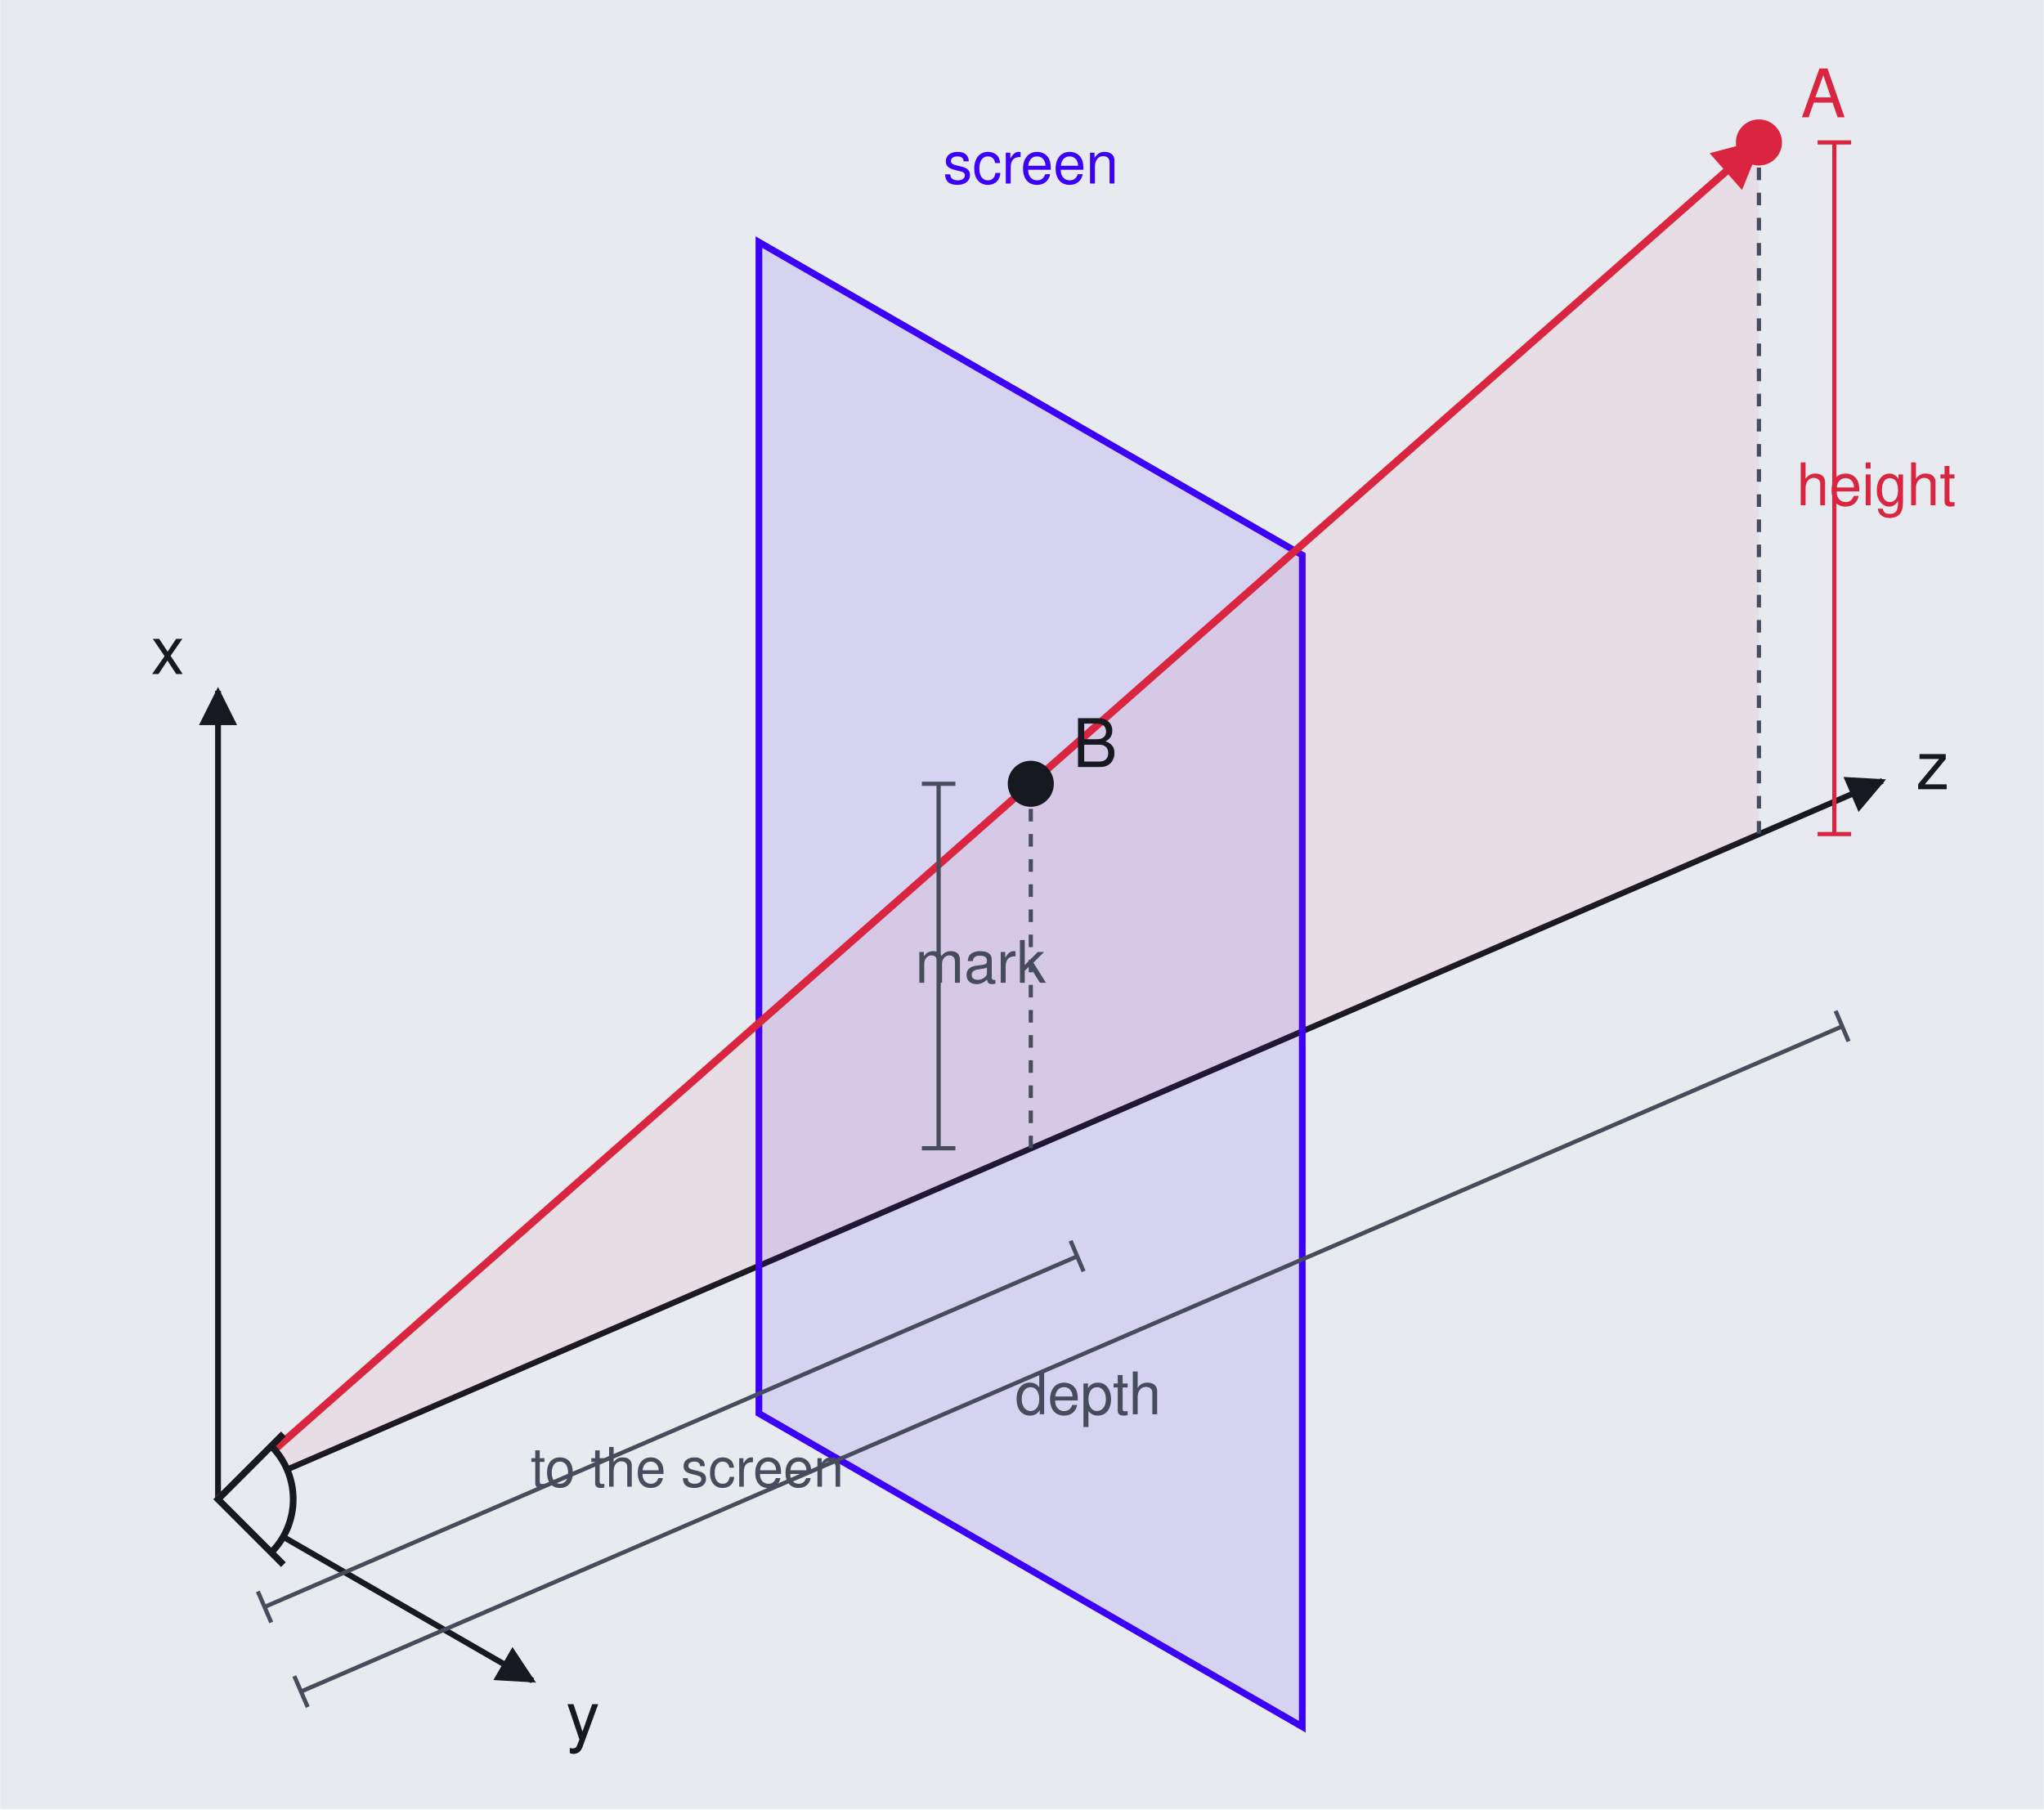
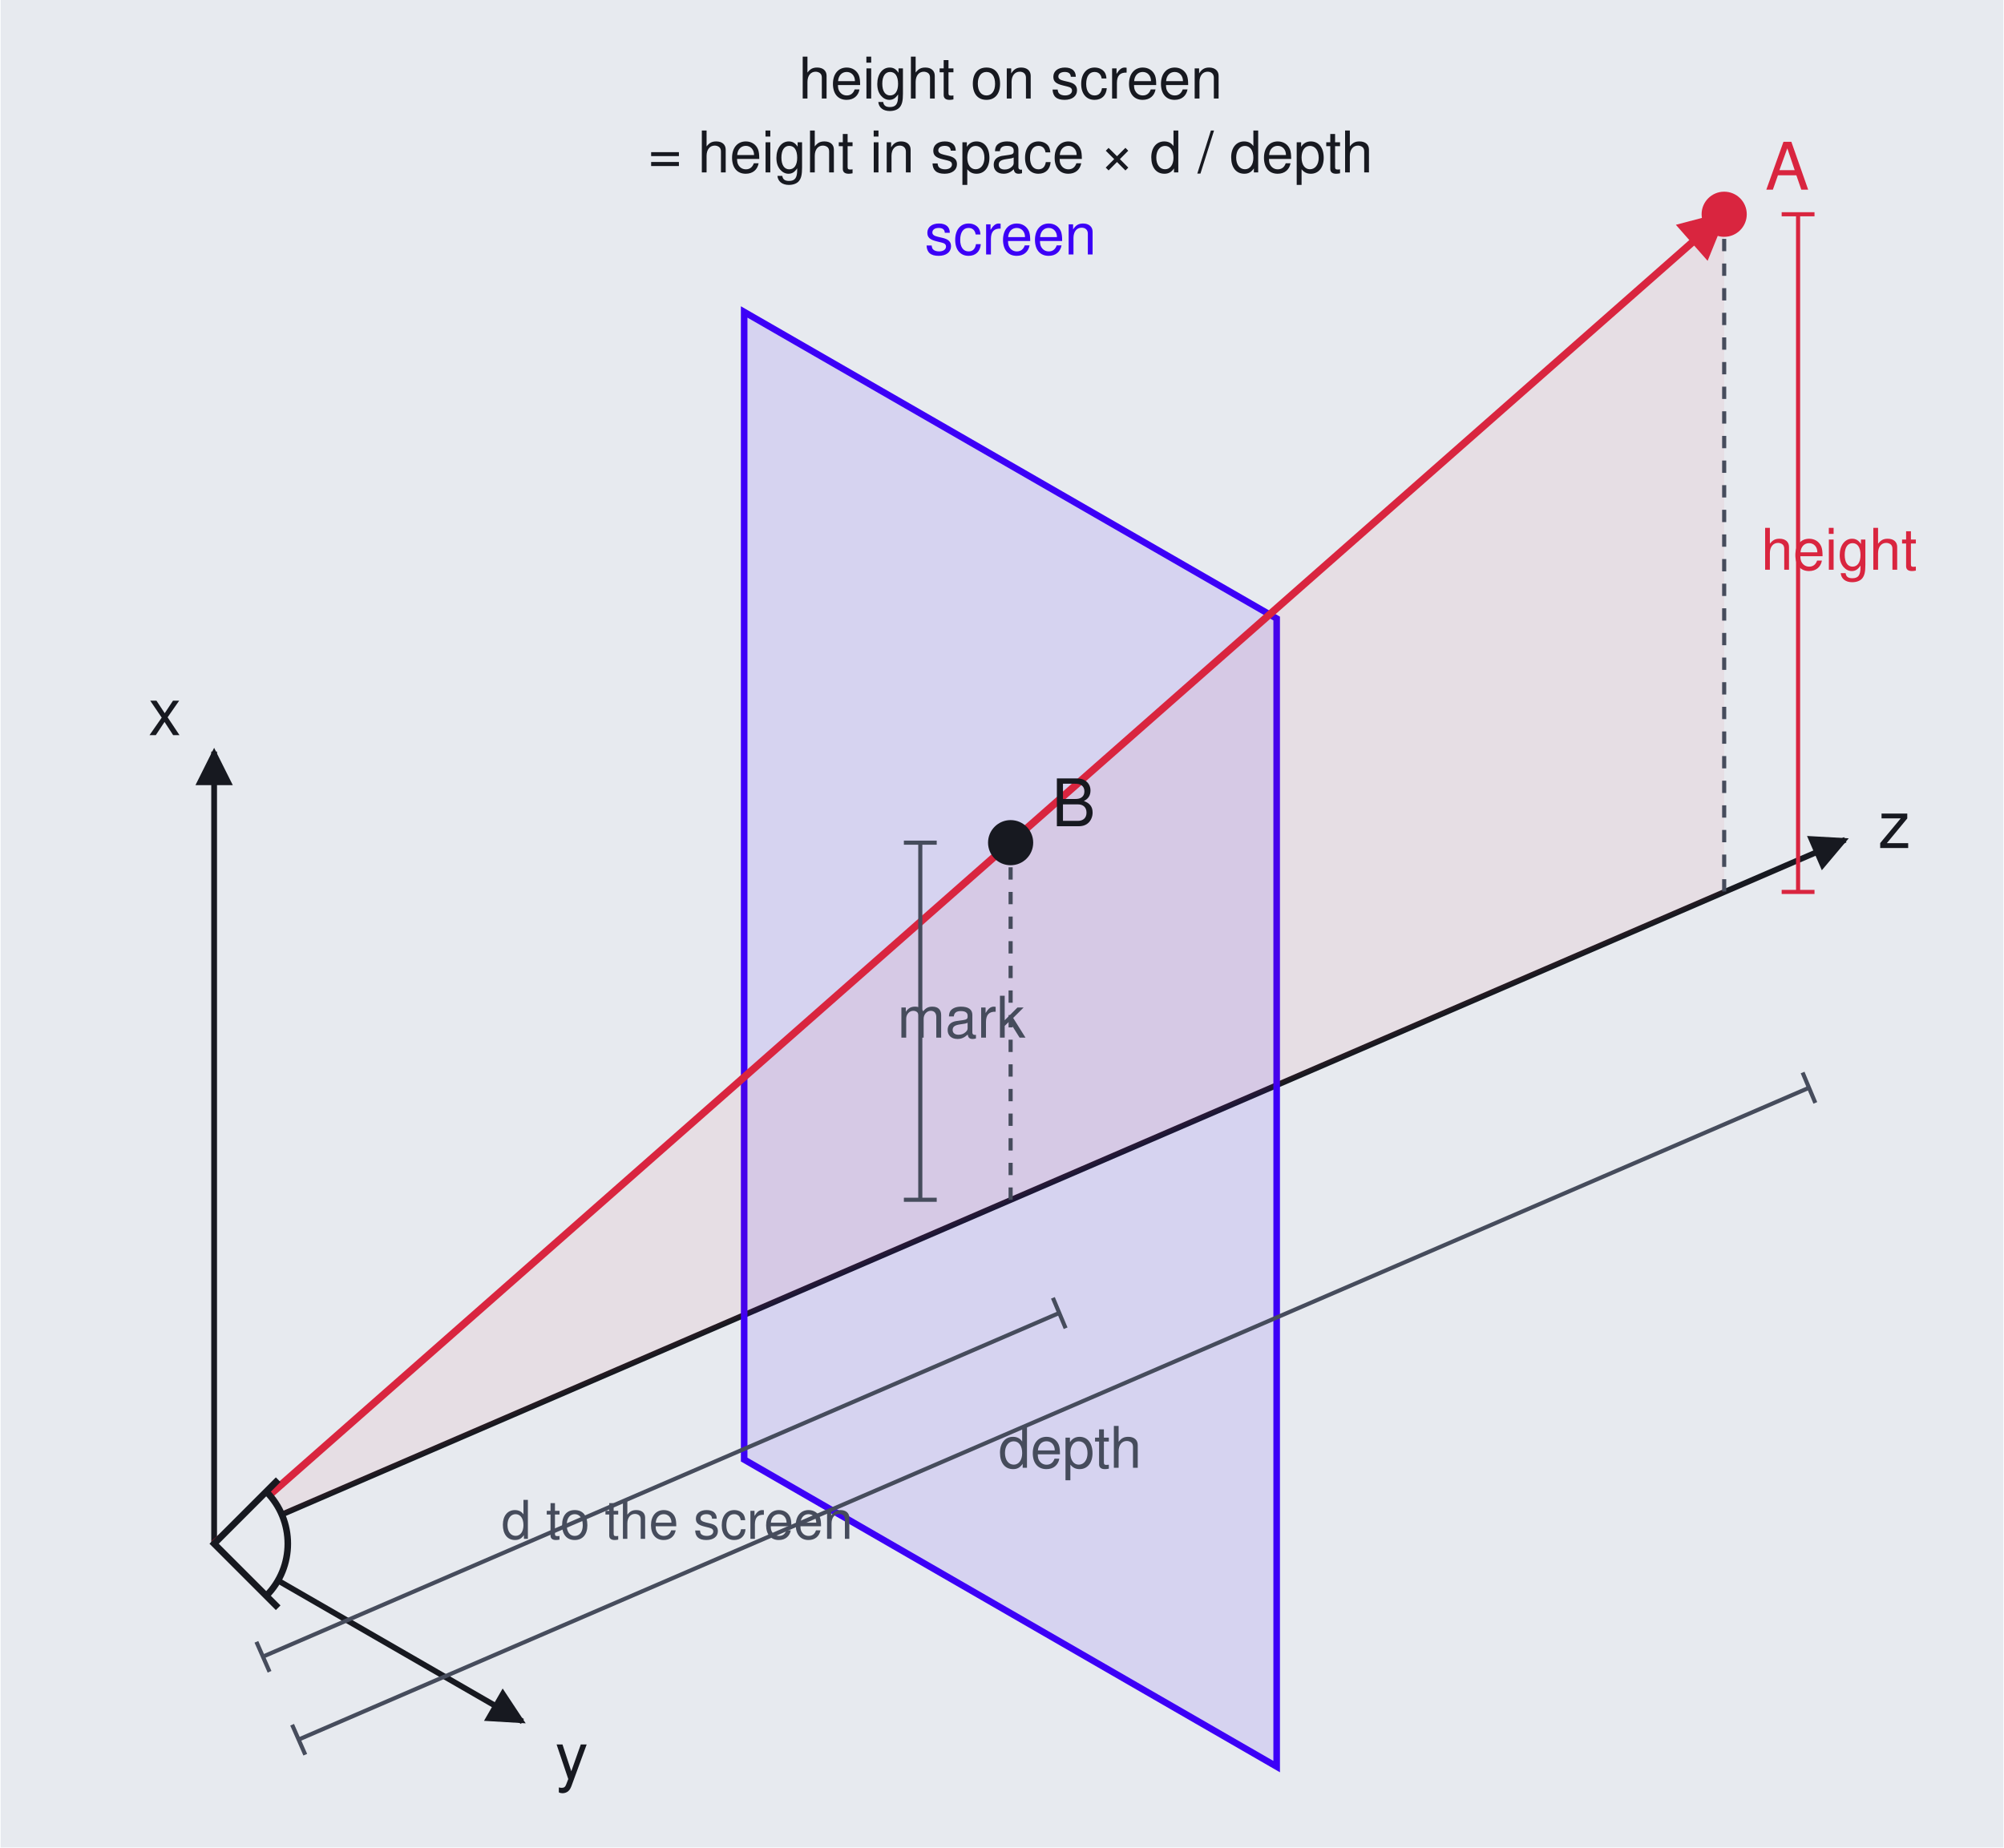
- <svg xmlns="http://www.w3.org/2000/svg" viewBox="18.0 -107.9 487.8 431.9" width="488" height="432" role="img">
-   <rect x="18.0" y="-107.9" width="487.8" height="431.9" fill="#e7eaef" />
+ <svg xmlns="http://www.w3.org/2000/svg" viewBox="18.0 -126.1 487.8 450.1" width="488" height="450" role="img">
+   <rect x="18.0" y="-126.1" width="487.8" height="450.1" fill="#e7eaef" />
  <defs>
    <marker id="pj-ink" viewBox="0 0 10 10" refX="9" refY="5" markerWidth="6.5" markerHeight="6.5" orient="auto">
      <path d="M0,0 L10,5 L0,10 z" fill="#171920" />
    </marker>
    <marker id="pj-coral" viewBox="0 0 10 10" refX="9" refY="5" markerWidth="6.5" markerHeight="6.5" orient="auto">
      <path d="M0,0 L10,5 L0,10 z" fill="#d9253f" />
    </marker>
    <marker id="pj-blue" viewBox="0 0 10 10" refX="9" refY="5" markerWidth="6.5" markerHeight="6.5" orient="auto">
      <path d="M0,0 L10,5 L0,10 z" fill="#3c00f7" />
    </marker>
  </defs>
  <line x1="70.0" y1="250.0" x2="467.3" y2="78.5" stroke="#171920" stroke-width="1.4" fill="none" marker-end="url(#pj-ink)" />
  <line x1="70.0" y1="250.0" x2="70.0" y2="57.0" stroke="#171920" stroke-width="1.4" fill="none" marker-end="url(#pj-ink)" />
  <line x1="70.0" y1="250.0" x2="145.1" y2="293.3" stroke="#171920" stroke-width="1.4" fill="none" marker-end="url(#pj-ink)" />
  <text x="475.3" y="80.5" font-family="ui-monospace, GeistMonoVariableVF, Helvetica, monospace" font-size="16" fill="#171920" text-anchor="start">z</text>
  <text x="54.0" y="53.0" font-family="ui-monospace, GeistMonoVariableVF, Helvetica, monospace" font-size="16" fill="#171920" text-anchor="start">x</text>
  <text x="153.1" y="307.3" font-family="ui-monospace, GeistMonoVariableVF, Helvetica, monospace" font-size="16" fill="#171920" text-anchor="start">y</text>
  <polygon points="199.1,-50.1 328.8,24.6 328.8,304.3 199.1,229.5" fill="#3c00f7" fill-opacity="0.10" stroke="#3c00f7" stroke-width="1.6" />
  <text x="264.0" y="-64.1" font-family="ui-monospace, GeistMonoVariableVF, Helvetica, monospace" font-size="14" fill="#3c00f7" text-anchor="middle">screen</text>
  <polygon points="70.0,250.0 437.8,-73.9 437.8,91.2" fill="#d9253f" fill-opacity="0.06" stroke="none" />
  <line x1="70.0" y1="250.0" x2="437.8" y2="-73.9" stroke="#d9253f" stroke-width="1.8" fill="none" marker-end="url(#pj-coral)" />
  <line x1="264.0" y1="79.2" x2="264.0" y2="166.2" stroke="#464c5c" stroke-width="1" fill="none" stroke-dasharray="3 3" />
  <line x1="437.8" y1="-73.9" x2="437.8" y2="91.2" stroke="#464c5c" stroke-width="1" fill="none" stroke-dasharray="3 3" />
  <path d="M70.0,250.0 L82.7,237.3 A18.0,18.0 0 0 1 82.7,262.7 Z" fill="#e7eaef" stroke="none" />
  <path d="M85.6,234.4 L70.0,250.0 L85.6,265.6" fill="none" stroke="#171920" stroke-width="1.6" stroke-linejoin="miter" />
  <path d="M82.7,237.3 A18.0,18.0 0 0 1 82.7,262.7" fill="none" stroke="#171920" stroke-width="1.6" />
  <circle cx="264.0" cy="79.2" r="5.5" fill="#171920" />
  <text x="274.0" y="75.2" font-family="ui-monospace, GeistMonoVariableVF, Helvetica, monospace" font-size="16" fill="#171920" text-anchor="start">B</text>
  <circle cx="437.8" cy="-73.9" r="5.5" fill="#d9253f" />
  <text x="447.8" y="-79.9" font-family="ui-monospace, GeistMonoVariableVF, Helvetica, monospace" font-size="16" fill="#d9253f" text-anchor="start">A</text>
-   <line x1="81.1" y1="275.7" x2="275.1" y2="192.0" stroke="#464c5c" stroke-width="1" fill="none" />
-   <line x1="79.5" y1="272.0" x2="82.7" y2="279.4" stroke="#464c5c" stroke-width="1" fill="none" />
-   <line x1="273.5" y1="188.3" x2="276.6" y2="195.6" stroke="#464c5c" stroke-width="1" fill="none" />
-   <text x="182.0" y="247.0" font-family="ui-monospace, GeistMonoVariableVF, Helvetica, monospace" font-size="13" fill="#464c5c" text-anchor="middle">to the screen</text>
-   <line x1="89.8" y1="295.9" x2="457.7" y2="137.1" stroke="#464c5c" stroke-width="1" fill="none" />
-   <line x1="88.2" y1="292.2" x2="91.4" y2="299.6" stroke="#464c5c" stroke-width="1" fill="none" />
-   <line x1="456.1" y1="133.4" x2="459.2" y2="140.7" stroke="#464c5c" stroke-width="1" fill="none" />
-   <text x="277.7" y="229.7" font-family="ui-monospace, GeistMonoVariableVF, Helvetica, monospace" font-size="14" fill="#464c5c" text-anchor="middle">depth</text>
+   <line x1="81.9" y1="277.5" x2="275.8" y2="193.8" stroke="#464c5c" stroke-width="1" fill="none" />
+   <line x1="80.3" y1="273.9" x2="83.5" y2="281.2" stroke="#464c5c" stroke-width="1" fill="none" />
+   <line x1="274.3" y1="190.1" x2="277.4" y2="197.5" stroke="#464c5c" stroke-width="1" fill="none" />
+   <text x="182.8" y="248.8" font-family="ui-monospace, GeistMonoVariableVF, Helvetica, monospace" font-size="13" fill="#464c5c" text-anchor="middle">d  to the screen</text>
+   <line x1="90.6" y1="297.7" x2="458.5" y2="138.9" stroke="#464c5c" stroke-width="1" fill="none" />
+   <line x1="89.0" y1="294.1" x2="92.2" y2="301.4" stroke="#464c5c" stroke-width="1" fill="none" />
+   <line x1="456.9" y1="135.2" x2="460.0" y2="142.6" stroke="#464c5c" stroke-width="1" fill="none" />
+   <text x="278.5" y="231.5" font-family="ui-monospace, GeistMonoVariableVF, Helvetica, monospace" font-size="14" fill="#464c5c" text-anchor="middle">depth</text>
  <line x1="455.8" y1="91.2" x2="455.8" y2="-73.9" stroke="#d9253f" stroke-width="1" fill="none" />
  <line x1="451.8" y1="91.2" x2="459.8" y2="91.2" stroke="#d9253f" stroke-width="1" fill="none" />
  <line x1="451.8" y1="-73.9" x2="459.8" y2="-73.9" stroke="#d9253f" stroke-width="1" fill="none" />
  <text x="465.8" y="12.7" font-family="ui-monospace, GeistMonoVariableVF, Helvetica, monospace" font-size="14" fill="#d9253f" text-anchor="middle">height</text>
  <line x1="242.0" y1="166.2" x2="242.0" y2="79.2" stroke="#464c5c" stroke-width="1" fill="none" />
  <line x1="238.0" y1="166.2" x2="246.0" y2="166.2" stroke="#464c5c" stroke-width="1" fill="none" />
  <line x1="238.0" y1="79.2" x2="246.0" y2="79.2" stroke="#464c5c" stroke-width="1" fill="none" />
  <text x="252.0" y="126.7" font-family="ui-monospace, GeistMonoVariableVF, Helvetica, monospace" font-size="14" fill="#464c5c" text-anchor="middle">mark</text>
+   <text x="264.0" y="-102.1" font-family="ui-monospace, GeistMonoVariableVF, Helvetica, monospace" font-size="14" fill="#171920" text-anchor="middle">height on screen</text>
+   <text x="264.0" y="-84.1" font-family="ui-monospace, GeistMonoVariableVF, Helvetica, monospace" font-size="14" fill="#171920" text-anchor="middle">= height in space × d / depth</text>
</svg>
